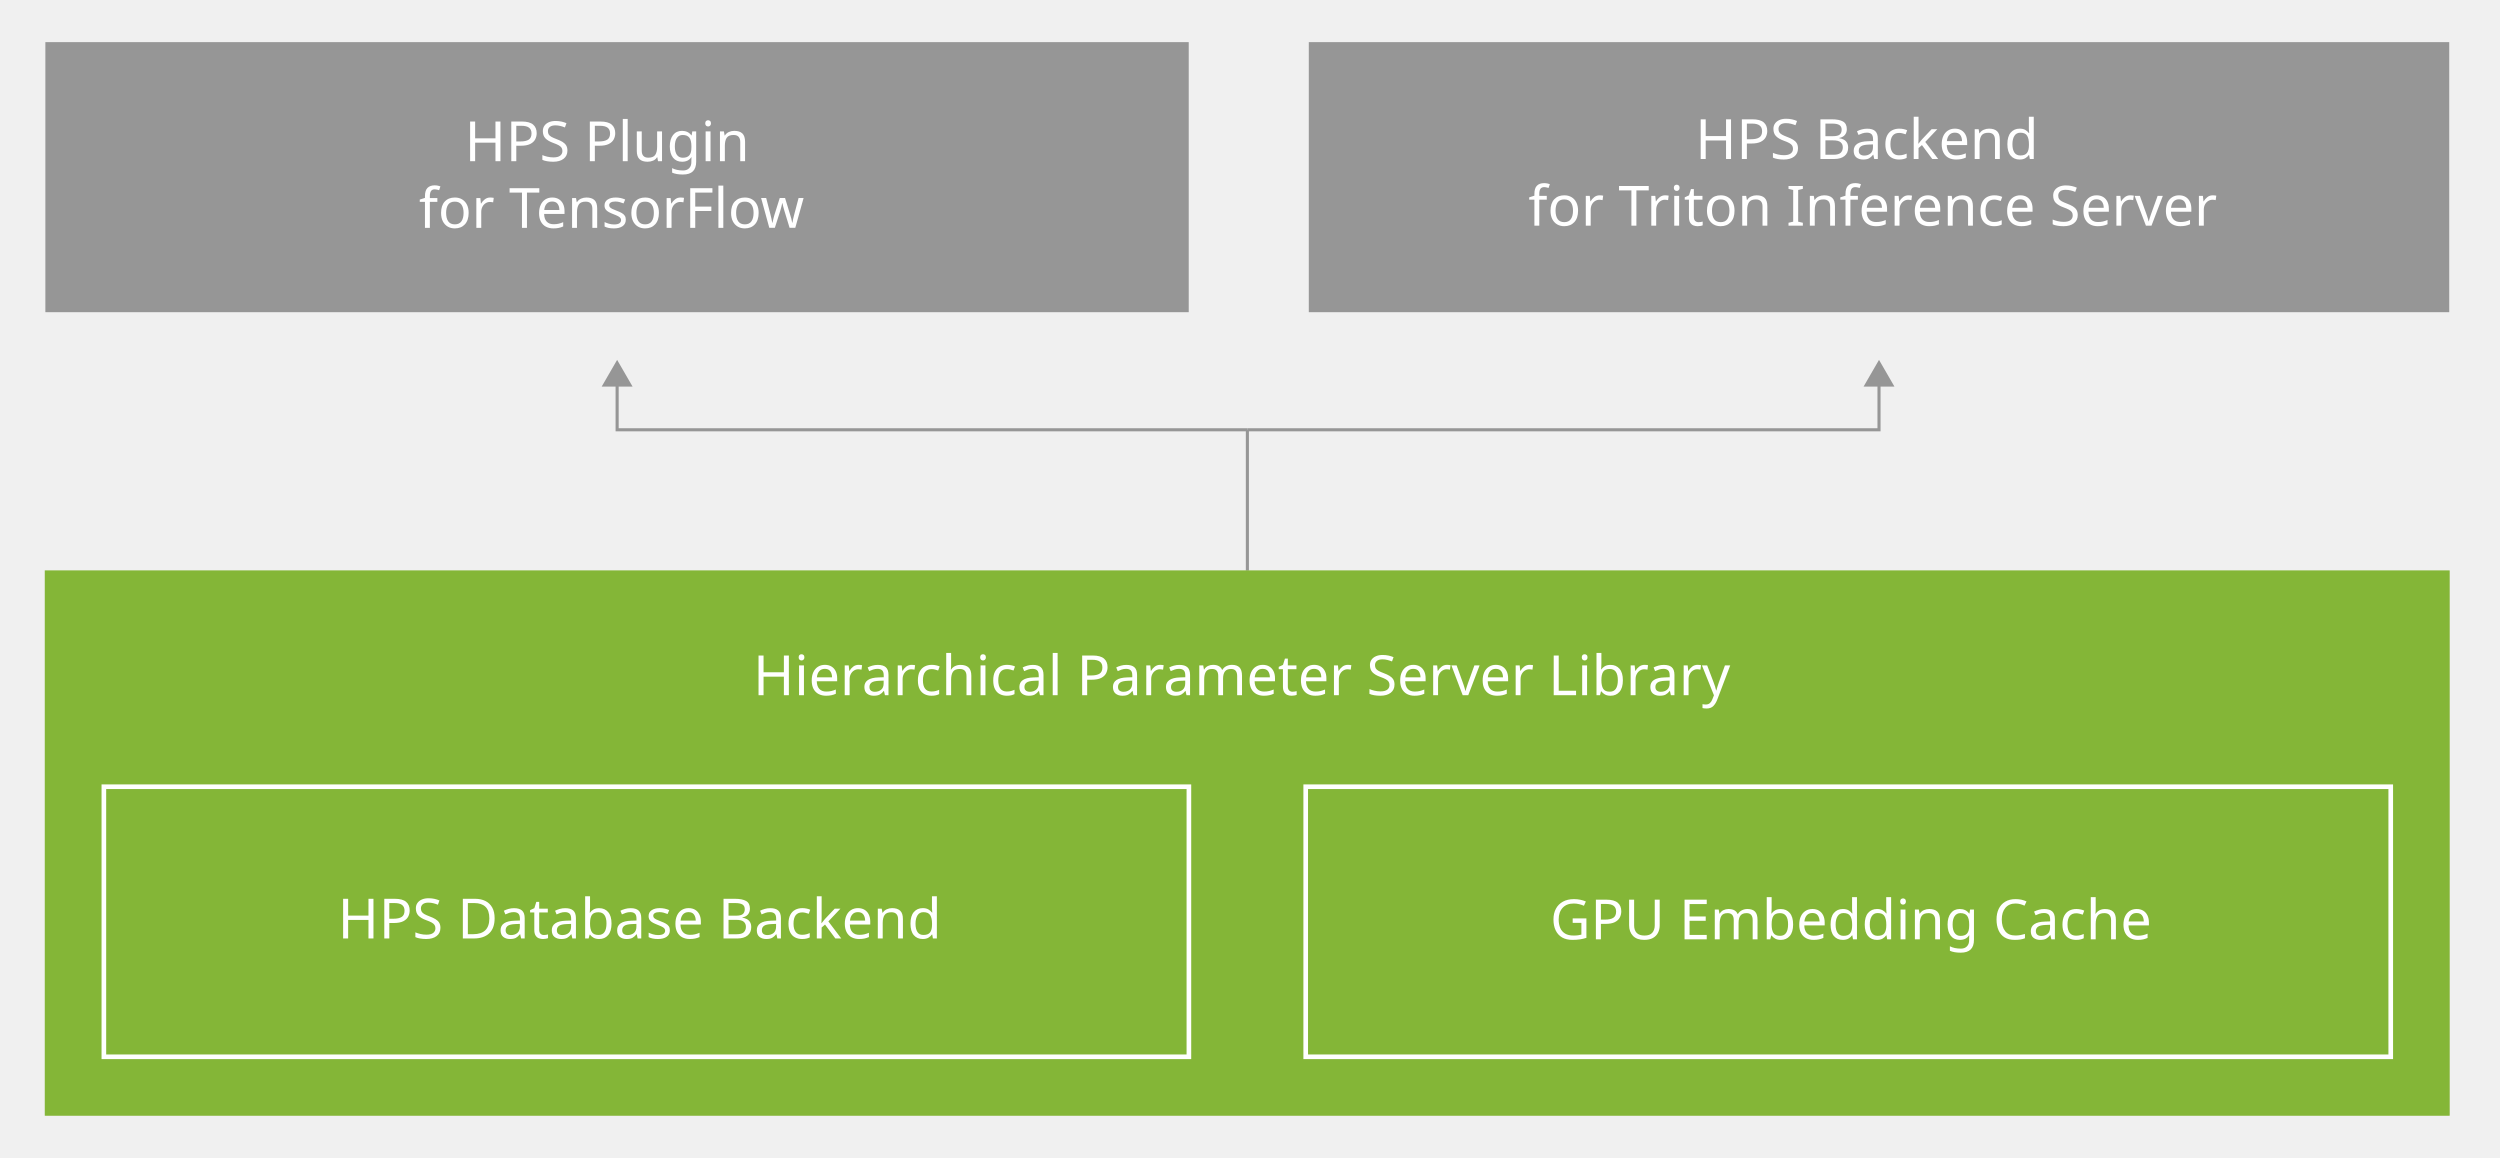
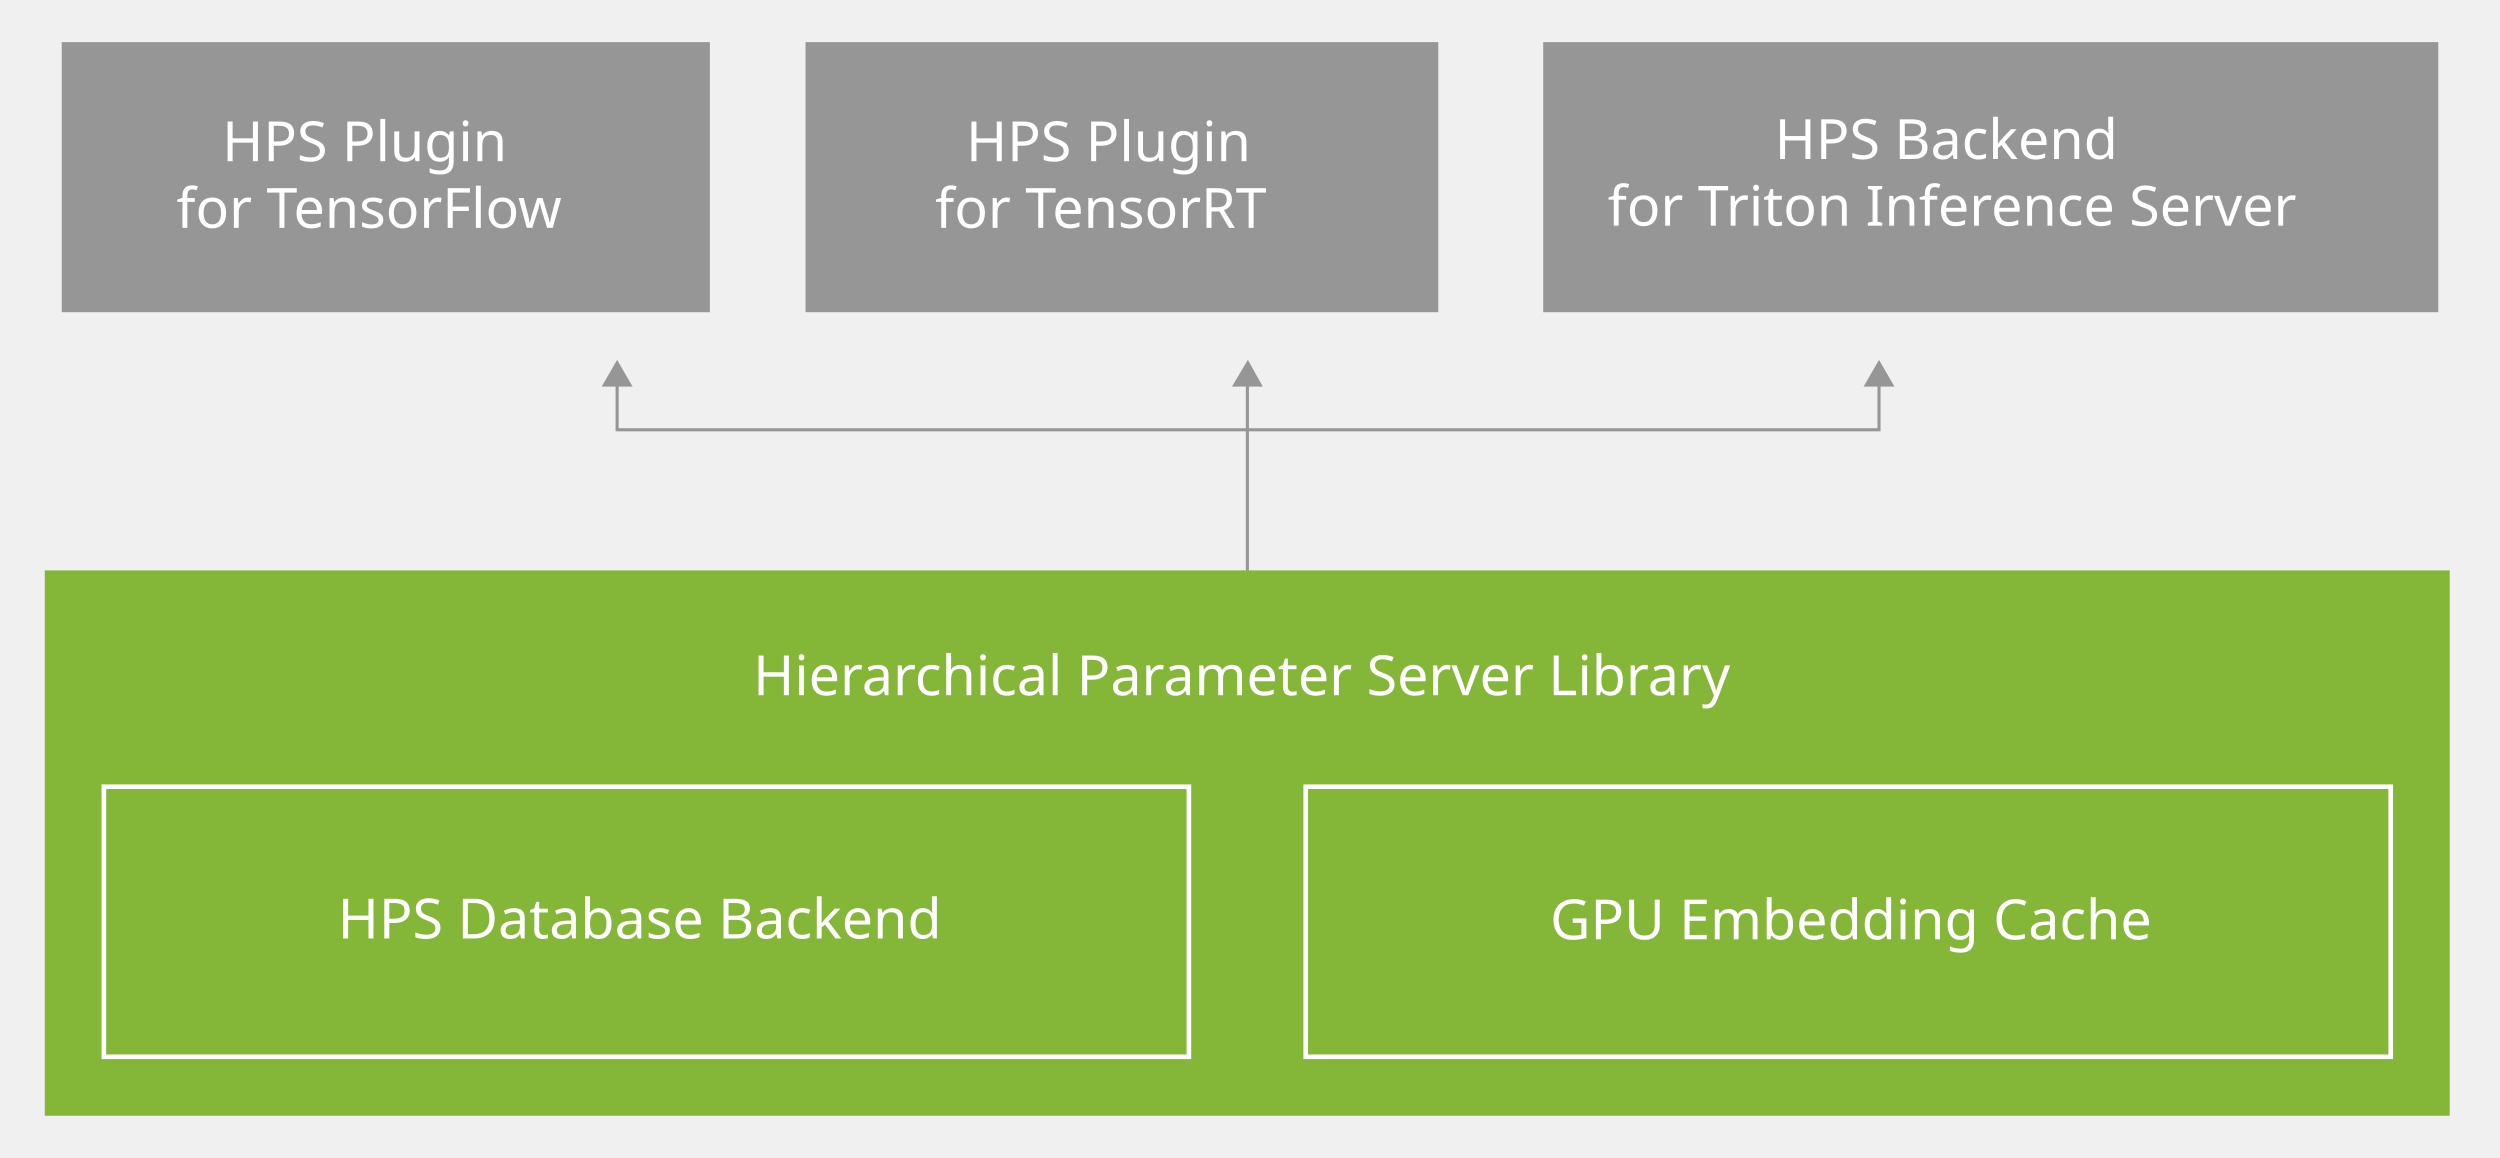
<svg xmlns="http://www.w3.org/2000/svg" version="1.1" id="Layer_1" x="0px" y="0px" viewBox="0 0 1620 750" style="enable-background:new 0 0 1620 750;" xml:space="preserve">
  <style type="text/css">
	.st0{fill:none;stroke:#969696;stroke-width:2;stroke-miterlimit:10;}
	.st1{fill:#969696;}
	.st2{enable-background:new    ;}
	.st3{fill:#FFFFFF;}
	.st4{font-family:'NVIDIASans-Medium';}
	.st5{font-size:36px;}
	.st6{fill:#84B637;stroke:#84B637;stroke-width:0.785;stroke-miterlimit:10;}
	.st7{fill:none;stroke:#FFFFFF;stroke-width:3;stroke-miterlimit:10;}
</style>
  <g>
-     <line class="st0" x1="808.3" y1="369.8" x2="808.3" y2="278.5" />
+     <line class="st0" x1="808.3" y1="369.8" x2="808.3" y2="247.6" />
    <g>
      <g>
        <polyline class="st0" points="808.3,278.5 399.9,278.5 399.9,247.6    " />
        <g>
          <polygon class="st1" points="409.9,250.5 399.9,233.2 389.9,250.5     " />
+         </g>
+       </g>
+     </g>
+     <g>
+       <g>
+         <g>
+           <polygon class="st1" points="818.3,250.5   808.6,233.2   798.3,250.5" />
        </g>
      </g>
    </g>
    <g>
      <g>
        <polyline class="st0" points="808.3,278.5 1217.6,278.5 1217.6,247.6    " />
        <g>
          <polygon class="st1" points="1227.6,250.5 1217.6,233.2 1207.6,250.5     " />
        </g>
      </g>
    </g>
  </g>
-   <rect x="29.4" y="27.3" class="st1" width="740.9" height="175" />
-   <rect x="848.1" y="27.3" class="st1" width="739" height="175" />
+   <rect x="40" y="27.3" class="st1" width="420" height="175" />
+   <rect x="522" y="27.3" class="st1" width="410" height="175" />
+   <rect x="1000" y="27.3" class="st1" width="580" height="175" />
  <g>
-     <text transform="matrix(1 0 0 1 301.1514 104.4492)" class="st2">
+     <text transform="matrix(1 0 0 1 144 104.4492)" class="st2">
      <tspan x="0" y="0" class="st3 st4 st5">HPS Plugin </tspan>
      <tspan x="-29.7" y="43.2" class="st3 st4 st5">for TensorFlow</tspan>
    </text>
  </g>
  <g>
-     <text transform="matrix(1 0 0 1 1098.564 103.0175)" class="st2">
+     <text transform="matrix(1 0 0 1 626 104.4492)" class="st2">
+       <tspan x="0" y="0" class="st3 st4 st5">HPS Plugin </tspan>
+       <tspan x="-20" y="43.2" class="st3 st4 st5">for TensorRT</tspan>
+     </text>
+   </g>
+   <g>
+     <text transform="matrix(1 0 0 1 1150 103.0175)" class="st2">
      <tspan x="0" y="0" class="st3 st4 st5">HPS Backend </tspan>
      <tspan x="-108.2" y="43.2" class="st3 st4 st5">for Triton Inference Server</tspan>
    </text>
  </g>
  <rect x="29.4" y="370" class="st6" width="1557.6" height="352.6" />
  <rect x="67.3" y="509.8" class="st7" width="703.1" height="175" />
  <rect x="846.1" y="509.8" class="st7" width="703.1" height="175" />
  <g>
    <text transform="matrix(1 0 0 1 218.8605 608.1224)" class="st3 st4 st5">HPS Database Backend</text>
  </g>
  <g>
    <text transform="matrix(1 0 0 1 1004.444 608.6907)" class="st3 st4 st5">GPU Embedding Cache</text>
  </g>
  <g>
    <text transform="matrix(1 0 0 1 488.0478 450.4765)" class="st3 st4 st5">Hierarchical Parameter Server Library</text>
  </g>
</svg>
